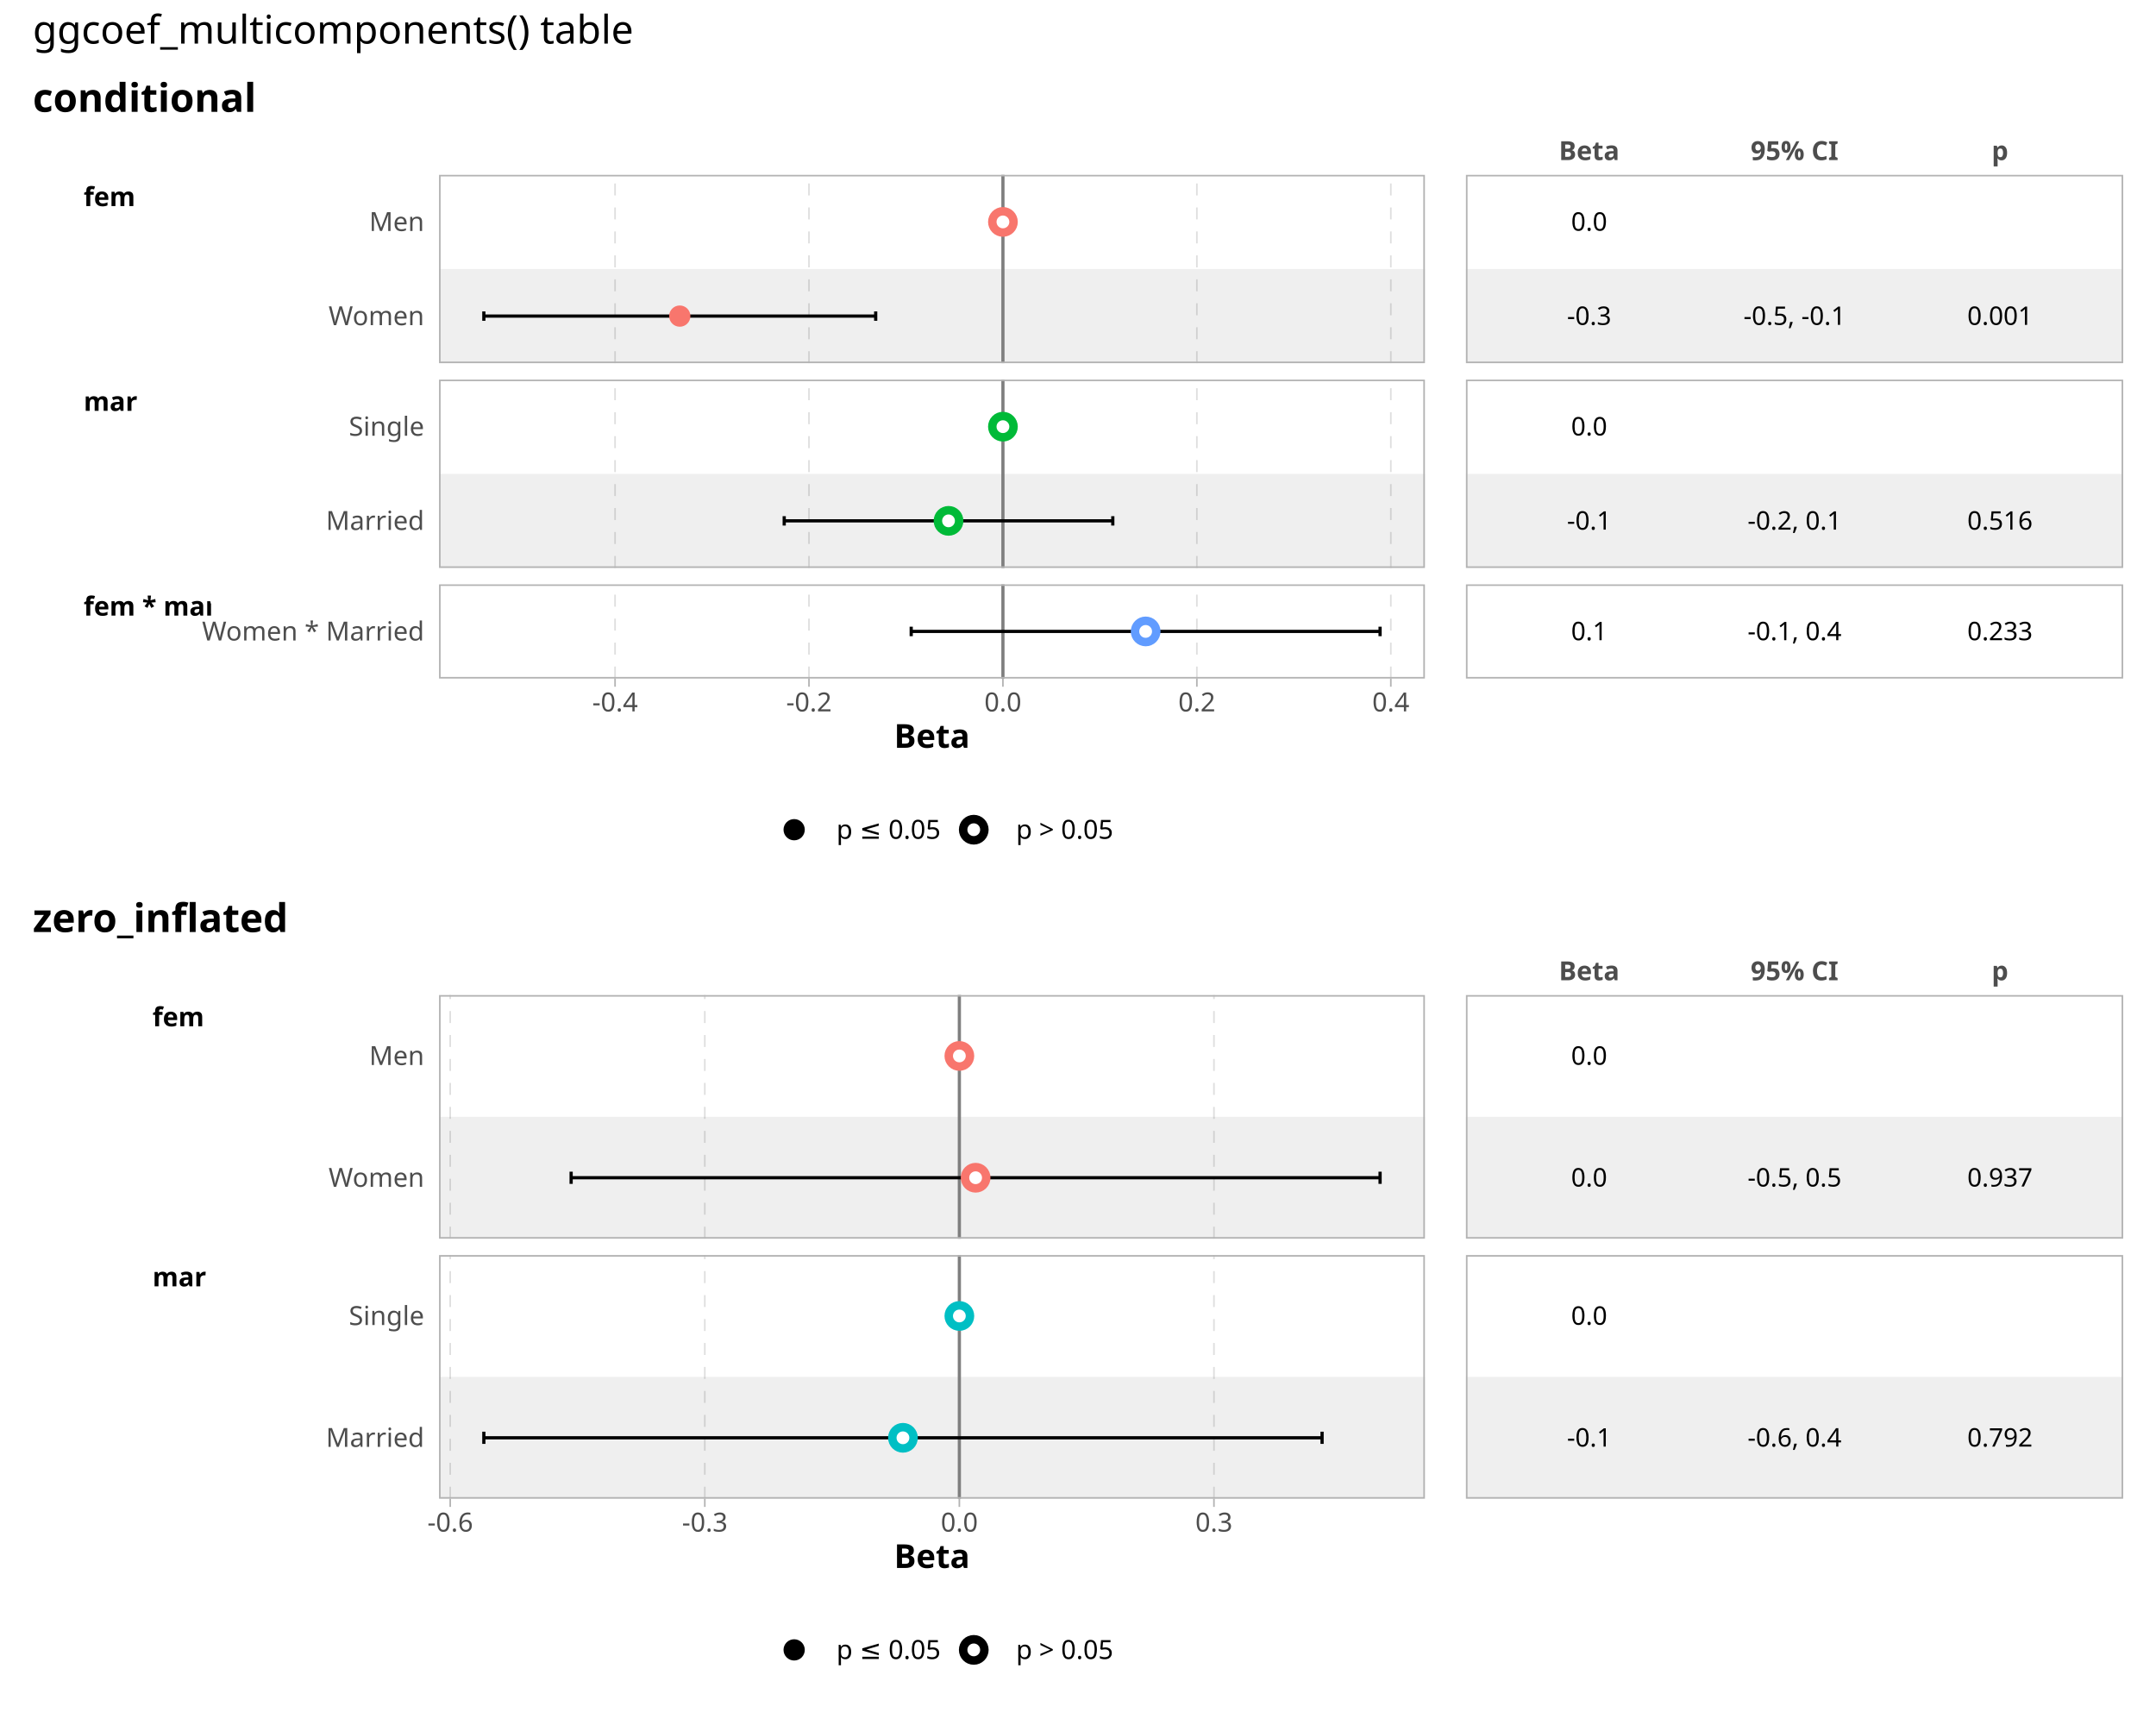
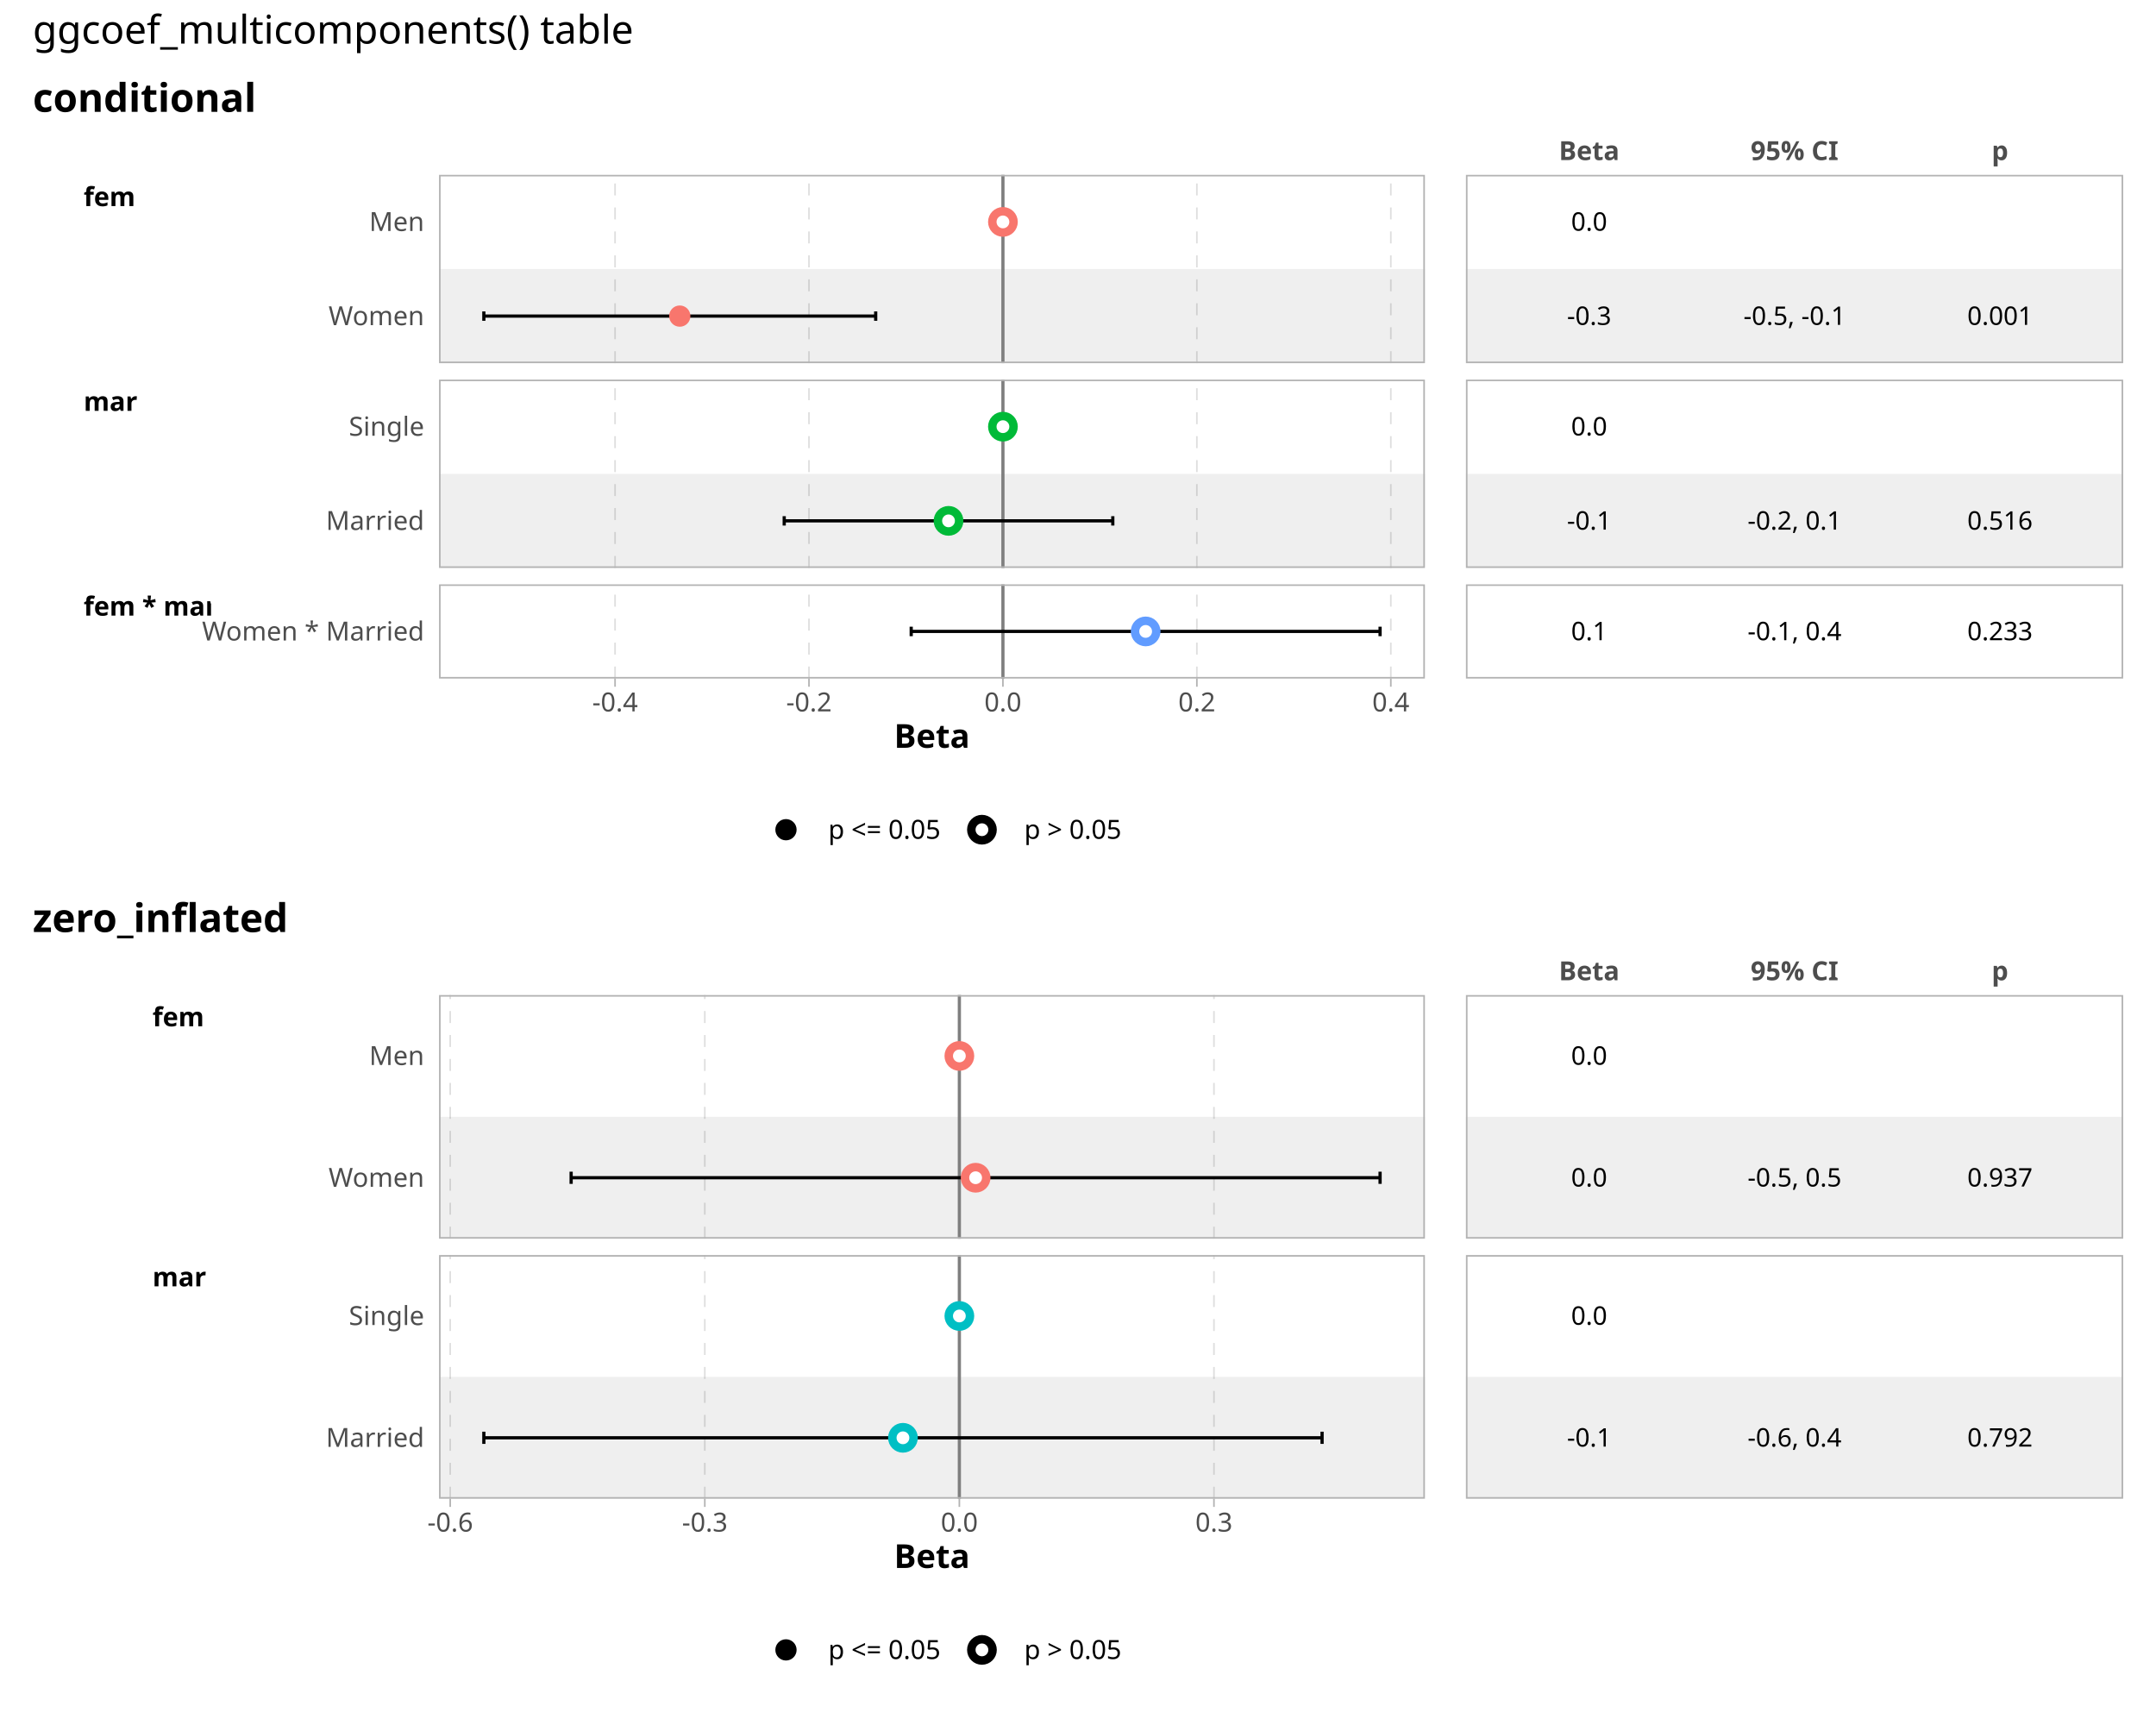
<svg xmlns="http://www.w3.org/2000/svg" class="svglite" data-engine-version="2.0" width="720.00pt" height="576.00pt" viewBox="0 0 720.00 576.00">
  <defs>
    <style type="text/css">
    .svglite line, .svglite polyline, .svglite polygon, .svglite path, .svglite rect, .svglite circle {
      fill: none;
      stroke: #000000;
      stroke-linecap: round;
      stroke-linejoin: round;
      stroke-miterlimit: 10.00;
    }
  </style>
  </defs>
  <rect width="100%" height="100%" style="stroke: none; fill: #FFFFFF;" />
  <defs>
    <clipPath id="cpMC4wMHw3MjAuMDB8MC4wMHw1NzYuMDA=">
      <rect x="0.00" y="0.00" width="720.00" height="576.00" />
    </clipPath>
  </defs>
  <g clip-path="url(#cpMC4wMHw3MjAuMDB8MC4wMHw1NzYuMDA=)">
    <rect x="0.00" y="0.00" width="720.00" height="576.00" style="stroke-width: 1.07; stroke: #FFFFFF; fill: #FFFFFF;" />
  </g>
  <defs>
    <clipPath id="cpMTQ2LjYxfDcwOS4wNHw1OC4zOHw1MDAuNDQ=">
      <rect x="146.61" y="58.38" width="562.43" height="442.05" />
    </clipPath>
  </defs>
  <g clip-path="url(#cpMTQ2LjYxfDcwOS4wNHw1OC4zOHw1MDAuNDQ=)">
</g>
  <g clip-path="url(#cpMC4wMHw3MjAuMDB8MC4wMHw1NzYuMDA=)">
</g>
  <defs>
    <clipPath id="cpMTQ2LjYxfDcwOS4wNHw1OC4zOHwyMjYuNTc=">
      <rect x="146.61" y="58.38" width="562.43" height="168.19" />
    </clipPath>
  </defs>
  <g clip-path="url(#cpMTQ2LjYxfDcwOS4wNHw1OC4zOHwyMjYuNTc=)">
</g>
  <g clip-path="url(#cpMC4wMHw3MjAuMDB8MC4wMHw1NzYuMDA=)">
</g>
  <g clip-path="url(#cpMTQ2LjYxfDcwOS4wNHw1OC4zOHwyMjYuNTc=)">
</g>
  <g clip-path="url(#cpMC4wMHw3MjAuMDB8MC4wMHw1NzYuMDA=)">
</g>
  <defs>
    <clipPath id="cpNS40OHw0ODEuMzN8MjIuNzh8Mjk2LjY1">
      <rect x="5.48" y="22.78" width="475.85" height="273.87" />
    </clipPath>
  </defs>
  <g clip-path="url(#cpNS40OHw0ODEuMzN8MjIuNzh8Mjk2LjY1)">
    <rect x="5.48" y="22.78" width="475.85" height="273.87" style="stroke-width: 1.07; stroke: #FFFFFF; fill: #FFFFFF;" />
  </g>
  <g clip-path="url(#cpMC4wMHw3MjAuMDB8MC4wMHw1NzYuMDA=)">
</g>
  <defs>
    <clipPath id="cpMTQ2LjYxfDQ3NS44NXw1OC4zOHwxMjEuMjc=">
      <rect x="146.61" y="58.38" width="329.24" height="62.89" />
    </clipPath>
  </defs>
  <g clip-path="url(#cpMTQ2LjYxfDQ3NS44NXw1OC4zOHwxMjEuMjc=)">
    <rect x="146.61" y="58.38" width="329.24" height="62.89" style="stroke-width: 1.07; stroke: none; fill: #FFFFFF;" />
    <polyline points="205.40,121.27 205.40,58.38 " style="stroke-width: 0.53; stroke: #DEDEDE; stroke-dasharray: 4.00,4.00; stroke-linecap: butt;" />
    <polyline points="270.16,121.27 270.16,58.38 " style="stroke-width: 0.53; stroke: #DEDEDE; stroke-dasharray: 4.00,4.00; stroke-linecap: butt;" />
    <polyline points="334.93,121.27 334.93,58.38 " style="stroke-width: 0.53; stroke: #DEDEDE; stroke-dasharray: 4.00,4.00; stroke-linecap: butt;" />
    <polyline points="399.70,121.27 399.70,58.38 " style="stroke-width: 0.53; stroke: #DEDEDE; stroke-dasharray: 4.00,4.00; stroke-linecap: butt;" />
    <polyline points="464.47,121.27 464.47,58.38 " style="stroke-width: 0.53; stroke: #DEDEDE; stroke-dasharray: 4.00,4.00; stroke-linecap: butt;" />
    <rect x="146.61" y="89.83" width="329.24" height="31.45" style="stroke-width: 1.07; stroke: none; stroke-linecap: butt; stroke-linejoin: miter; fill: #111111; fill-opacity: 0.067;" />
    <rect x="146.61" y="58.38" width="329.24" height="31.45" style="stroke-width: 1.07; stroke: none; stroke-linecap: butt; stroke-linejoin: miter;" />
    <line x1="334.93" y1="121.27" x2="334.93" y2="58.38" style="stroke-width: 1.07; stroke: #7F7F7F; stroke-linecap: butt;" />
    <polyline points="292.44,107.12 292.44,103.98 " style="stroke-width: 1.07; stroke-linecap: butt;" />
    <polyline points="292.44,105.55 161.58,105.55 " style="stroke-width: 1.07; stroke-linecap: butt;" />
    <polyline points="161.58,107.12 161.58,103.98 " style="stroke-width: 1.07; stroke-linecap: butt;" />
    <circle cx="334.93" cy="74.10" r="3.55" style="stroke-width: 2.83; stroke: #F8766D; fill: #FFFFFF;" />
    <circle cx="227.01" cy="105.55" r="3.55" style="stroke-width: 2.83; stroke: none; fill: #F8766D;" />
    <rect x="146.61" y="58.38" width="329.24" height="62.89" style="stroke-width: 1.07; stroke: #B3B3B3;" />
  </g>
  <g clip-path="url(#cpMC4wMHw3MjAuMDB8MC4wMHw1NzYuMDA=)">
</g>
  <defs>
    <clipPath id="cpMTQ2LjYxfDQ3NS44NXwxMjYuNzV8MTg5LjY0">
      <rect x="146.61" y="126.75" width="329.24" height="62.89" />
    </clipPath>
  </defs>
  <g clip-path="url(#cpMTQ2LjYxfDQ3NS44NXwxMjYuNzV8MTg5LjY0)">
    <rect x="146.61" y="126.75" width="329.24" height="62.89" style="stroke-width: 1.07; stroke: none; fill: #FFFFFF;" />
    <polyline points="205.40,189.64 205.40,126.75 " style="stroke-width: 0.53; stroke: #DEDEDE; stroke-dasharray: 4.00,4.00; stroke-linecap: butt;" />
    <polyline points="270.16,189.64 270.16,126.75 " style="stroke-width: 0.53; stroke: #DEDEDE; stroke-dasharray: 4.00,4.00; stroke-linecap: butt;" />
    <polyline points="334.93,189.64 334.93,126.75 " style="stroke-width: 0.53; stroke: #DEDEDE; stroke-dasharray: 4.00,4.00; stroke-linecap: butt;" />
    <polyline points="399.70,189.64 399.70,126.75 " style="stroke-width: 0.53; stroke: #DEDEDE; stroke-dasharray: 4.00,4.00; stroke-linecap: butt;" />
    <polyline points="464.47,189.64 464.47,126.75 " style="stroke-width: 0.53; stroke: #DEDEDE; stroke-dasharray: 4.00,4.00; stroke-linecap: butt;" />
    <rect x="146.61" y="158.20" width="329.24" height="31.45" style="stroke-width: 1.07; stroke: none; stroke-linecap: butt; stroke-linejoin: miter; fill: #111111; fill-opacity: 0.067;" />
    <rect x="146.61" y="126.75" width="329.24" height="31.45" style="stroke-width: 1.07; stroke: none; stroke-linecap: butt; stroke-linejoin: miter;" />
    <line x1="334.93" y1="189.64" x2="334.93" y2="126.75" style="stroke-width: 1.07; stroke: #7F7F7F; stroke-linecap: butt;" />
    <polyline points="371.62,175.49 371.62,172.35 " style="stroke-width: 1.07; stroke-linecap: butt;" />
    <polyline points="371.62,173.92 261.89,173.92 " style="stroke-width: 1.07; stroke-linecap: butt;" />
    <polyline points="261.89,175.49 261.89,172.35 " style="stroke-width: 1.07; stroke-linecap: butt;" />
    <circle cx="334.93" cy="142.47" r="3.55" style="stroke-width: 2.83; stroke: #00BA38; fill: #FFFFFF;" />
    <circle cx="316.76" cy="173.92" r="3.55" style="stroke-width: 2.83; stroke: #00BA38; fill: #FFFFFF;" />
    <rect x="146.61" y="126.75" width="329.24" height="62.89" style="stroke-width: 1.07; stroke: #B3B3B3;" />
  </g>
  <g clip-path="url(#cpMC4wMHw3MjAuMDB8MC4wMHw1NzYuMDA=)">
</g>
  <defs>
    <clipPath id="cpMTQ2LjYxfDQ3NS44NXwxOTUuMTJ8MjI2LjU3">
      <rect x="146.61" y="195.12" width="329.24" height="31.45" />
    </clipPath>
  </defs>
  <g clip-path="url(#cpMTQ2LjYxfDQ3NS44NXwxOTUuMTJ8MjI2LjU3)">
    <rect x="146.61" y="195.12" width="329.24" height="31.45" style="stroke-width: 1.07; stroke: none; fill: #FFFFFF;" />
    <polyline points="205.40,226.57 205.40,195.12 " style="stroke-width: 0.53; stroke: #DEDEDE; stroke-dasharray: 4.00,4.00; stroke-linecap: butt;" />
    <polyline points="270.16,226.57 270.16,195.12 " style="stroke-width: 0.53; stroke: #DEDEDE; stroke-dasharray: 4.00,4.00; stroke-linecap: butt;" />
    <polyline points="334.93,226.57 334.93,195.12 " style="stroke-width: 0.53; stroke: #DEDEDE; stroke-dasharray: 4.00,4.00; stroke-linecap: butt;" />
    <polyline points="399.70,226.57 399.70,195.12 " style="stroke-width: 0.53; stroke: #DEDEDE; stroke-dasharray: 4.00,4.00; stroke-linecap: butt;" />
    <polyline points="464.47,226.57 464.47,195.12 " style="stroke-width: 0.53; stroke: #DEDEDE; stroke-dasharray: 4.00,4.00; stroke-linecap: butt;" />
    <rect x="146.61" y="195.12" width="329.24" height="31.45" style="stroke-width: 1.07; stroke: none; stroke-linecap: butt; stroke-linejoin: miter;" />
    <line x1="334.93" y1="226.57" x2="334.93" y2="195.12" style="stroke-width: 1.07; stroke: #7F7F7F; stroke-linecap: butt;" />
    <polyline points="460.88,212.42 460.88,209.27 " style="stroke-width: 1.07; stroke-linecap: butt;" />
    <polyline points="460.88,210.84 304.30,210.84 " style="stroke-width: 1.07; stroke-linecap: butt;" />
    <polyline points="304.30,212.42 304.30,209.27 " style="stroke-width: 1.07; stroke-linecap: butt;" />
    <circle cx="382.59" cy="210.84" r="3.55" style="stroke-width: 2.83; stroke: #619CFF; fill: #FFFFFF;" />
    <rect x="146.61" y="195.12" width="329.24" height="31.45" style="stroke-width: 1.07; stroke: #B3B3B3;" />
  </g>
  <g clip-path="url(#cpMC4wMHw3MjAuMDB8MC4wMHw1NzYuMDA=)">
</g>
  <defs>
    <clipPath id="cpMjMuNTV8NzAuNDd8NTguMzh8MTIxLjI3">
      <rect x="23.55" y="58.38" width="46.92" height="62.89" />
    </clipPath>
  </defs>
  <g clip-path="url(#cpMjMuNTV8NzAuNDd8NTguMzh8MTIxLjI3)">
    <text x="27.94" y="68.82" style="font-size: 8.80px; font-weight: bold; font-family: sans;" textLength="14.67px" lengthAdjust="spacingAndGlyphs">fem</text>
  </g>
  <g clip-path="url(#cpMC4wMHw3MjAuMDB8MC4wMHw1NzYuMDA=)">
</g>
  <defs>
    <clipPath id="cpMjMuNTV8NzAuNDd8MTI2Ljc1fDE4OS42NA==">
      <rect x="23.55" y="126.75" width="46.92" height="62.89" />
    </clipPath>
  </defs>
  <g clip-path="url(#cpMjMuNTV8NzAuNDd8MTI2Ljc1fDE4OS42NA==)">
    <text x="27.94" y="137.19" style="font-size: 8.80px; font-weight: bold; font-family: sans;" textLength="15.16px" lengthAdjust="spacingAndGlyphs">mar</text>
  </g>
  <g clip-path="url(#cpMC4wMHw3MjAuMDB8MC4wMHw1NzYuMDA=)">
</g>
  <defs>
    <clipPath id="cpMjMuNTV8NzAuNDd8MTk1LjEyfDIyNi41Nw==">
      <rect x="23.55" y="195.12" width="46.92" height="31.45" />
    </clipPath>
  </defs>
  <g clip-path="url(#cpMjMuNTV8NzAuNDd8MTk1LjEyfDIyNi41Nw==)">
    <text x="27.94" y="205.56" style="font-size: 8.80px; font-weight: bold; font-family: sans;" textLength="38.15px" lengthAdjust="spacingAndGlyphs">fem * mar</text>
  </g>
  <g clip-path="url(#cpMC4wMHw3MjAuMDB8MC4wMHw1NzYuMDA=)">
    <polyline points="205.40,229.31 205.40,226.57 " style="stroke-width: 0.53; stroke: #B3B3B3; stroke-linecap: butt;" />
    <polyline points="270.16,229.31 270.16,226.57 " style="stroke-width: 0.53; stroke: #B3B3B3; stroke-linecap: butt;" />
    <polyline points="334.93,229.31 334.93,226.57 " style="stroke-width: 0.53; stroke: #B3B3B3; stroke-linecap: butt;" />
    <polyline points="399.70,229.31 399.70,226.57 " style="stroke-width: 0.53; stroke: #B3B3B3; stroke-linecap: butt;" />
    <polyline points="464.47,229.31 464.47,226.57 " style="stroke-width: 0.53; stroke: #B3B3B3; stroke-linecap: butt;" />
    <text x="205.40" y="237.55" text-anchor="middle" style="font-size: 8.80px; fill: #4D4D4D; font-family: sans;" textLength="15.16px" lengthAdjust="spacingAndGlyphs">-0.4</text>
    <text x="270.16" y="237.55" text-anchor="middle" style="font-size: 8.80px; fill: #4D4D4D; font-family: sans;" textLength="15.16px" lengthAdjust="spacingAndGlyphs">-0.2</text>
    <text x="334.93" y="237.55" text-anchor="middle" style="font-size: 8.80px; fill: #4D4D4D; font-family: sans;" textLength="12.23px" lengthAdjust="spacingAndGlyphs">0.0</text>
    <text x="399.70" y="237.55" text-anchor="middle" style="font-size: 8.80px; fill: #4D4D4D; font-family: sans;" textLength="12.23px" lengthAdjust="spacingAndGlyphs">0.2</text>
    <text x="464.47" y="237.55" text-anchor="middle" style="font-size: 8.80px; fill: #4D4D4D; font-family: sans;" textLength="12.23px" lengthAdjust="spacingAndGlyphs">0.4</text>
    <text x="141.68" y="108.58" text-anchor="end" style="font-size: 8.80px; fill: #4D4D4D; font-family: sans;" textLength="30.32px" lengthAdjust="spacingAndGlyphs">Women</text>
    <text x="141.68" y="77.13" text-anchor="end" style="font-size: 8.80px; fill: #4D4D4D; font-family: sans;" textLength="17.12px" lengthAdjust="spacingAndGlyphs">Men</text>
    <text x="141.68" y="176.95" text-anchor="end" style="font-size: 8.80px; fill: #4D4D4D; font-family: sans;" textLength="29.83px" lengthAdjust="spacingAndGlyphs">Married</text>
    <text x="141.68" y="145.50" text-anchor="end" style="font-size: 8.80px; fill: #4D4D4D; font-family: sans;" textLength="24.46px" lengthAdjust="spacingAndGlyphs">Single</text>
    <text x="141.68" y="213.87" text-anchor="end" style="font-size: 8.80px; fill: #4D4D4D; font-family: sans;" textLength="68.47px" lengthAdjust="spacingAndGlyphs">Women * Married</text>
    <text x="311.23" y="249.69" text-anchor="middle" style="font-size: 11.00px; font-weight: bold; font-family: sans;" textLength="22.63px" lengthAdjust="spacingAndGlyphs">Beta</text>
-     <rect x="245.61" y="262.93" width="131.23" height="28.24" style="stroke-width: 1.07; stroke: none; fill: #FFFFFF;" />
-     <rect x="256.57" y="268.41" width="17.28" height="17.28" style="stroke-width: 1.07; stroke: none; fill: #FFFFFF;" />
-     <circle cx="265.21" cy="277.05" r="3.55" style="stroke-width: 2.83; stroke: none; fill: #000000;" />
-     <rect x="316.55" y="268.41" width="17.28" height="17.28" style="stroke-width: 1.07; stroke: none; fill: #FFFFFF;" />
-     <circle cx="325.19" cy="277.05" r="3.55" style="stroke-width: 2.83; fill: #FFFFFF;" />
-     <text x="279.33" y="280.08" style="font-size: 8.80px; font-family: sans;" textLength="31.74px" lengthAdjust="spacingAndGlyphs">p ≤ 0.05</text>
-     <text x="339.31" y="280.08" style="font-size: 8.80px; font-family: sans;" textLength="32.05px" lengthAdjust="spacingAndGlyphs">p &gt; 0.05</text>
+     <rect x="242.89" y="262.93" width="136.69" height="28.24" style="stroke-width: 1.07; stroke: none; fill: #FFFFFF;" />
+     <rect x="253.84" y="268.41" width="17.28" height="17.28" style="stroke-width: 1.07; stroke: none; fill: #FFFFFF;" />
+     <circle cx="262.48" cy="277.05" r="3.55" style="stroke-width: 2.83; stroke: none; fill: #000000;" />
+     <rect x="319.28" y="268.41" width="17.28" height="17.28" style="stroke-width: 1.07; stroke: none; fill: #FFFFFF;" />
+     <circle cx="327.92" cy="277.05" r="3.55" style="stroke-width: 2.83; fill: #FFFFFF;" />
+     <text x="276.60" y="280.08" style="font-size: 8.80px; font-family: sans;" textLength="37.20px" lengthAdjust="spacingAndGlyphs">p &lt;= 0.05</text>
+     <text x="342.04" y="280.08" style="font-size: 8.80px; font-family: sans;" textLength="32.05px" lengthAdjust="spacingAndGlyphs">p &gt; 0.05</text>
    <text x="10.96" y="37.35" style="font-size: 13.20px; font-weight: bold; font-family: sans;" textLength="63.11px" lengthAdjust="spacingAndGlyphs">conditional</text>
  </g>
  <defs>
    <clipPath id="cpNDgxLjMzfDcxNC41MnwyMi43OHwyOTYuNjU=">
      <rect x="481.33" y="22.78" width="233.19" height="273.87" />
    </clipPath>
  </defs>
  <g clip-path="url(#cpNDgxLjMzfDcxNC41MnwyMi43OHwyOTYuNjU=)">
    <rect x="481.33" y="22.78" width="233.19" height="273.87" style="stroke-width: 1.07; stroke: #FFFFFF; fill: #FFFFFF;" />
  </g>
  <g clip-path="url(#cpMC4wMHw3MjAuMDB8MC4wMHw1NzYuMDA=)">
</g>
  <defs>
    <clipPath id="cpNDg5LjU1fDcwOS4wNHw1OC4zOHwxMjEuMjc=">
      <rect x="489.55" y="58.38" width="219.49" height="62.89" />
    </clipPath>
  </defs>
  <g clip-path="url(#cpNDg5LjU1fDcwOS4wNHw1OC4zOHwxMjEuMjc=)">
    <rect x="489.55" y="58.38" width="219.49" height="62.89" style="stroke-width: 1.07; stroke: none; fill: #FFFFFF;" />
    <text x="530.70" y="77.04" text-anchor="middle" style="font-size: 8.54px; font-family: sans;" textLength="11.87px" lengthAdjust="spacingAndGlyphs">0.0</text>
    <text x="599.29" y="77.04" text-anchor="middle" style="font-size: 8.54px; font-family: sans;" textLength="2.37px" lengthAdjust="spacingAndGlyphs"> </text>
    <text x="530.70" y="108.49" text-anchor="middle" style="font-size: 8.54px; font-family: sans;" textLength="14.71px" lengthAdjust="spacingAndGlyphs">-0.3</text>
    <text x="599.29" y="108.49" text-anchor="middle" style="font-size: 8.54px; font-family: sans;" textLength="34.16px" lengthAdjust="spacingAndGlyphs">-0.5, -0.1</text>
    <text x="667.89" y="108.49" text-anchor="middle" style="font-size: 8.54px; font-family: sans;" textLength="21.36px" lengthAdjust="spacingAndGlyphs">0.001</text>
    <rect x="489.55" y="89.83" width="219.49" height="31.45" style="stroke-width: 1.07; stroke: none; stroke-linecap: butt; stroke-linejoin: miter; fill: #111111; fill-opacity: 0.067;" />
    <rect x="489.55" y="58.38" width="219.49" height="31.45" style="stroke-width: 1.07; stroke: none; stroke-linecap: butt; stroke-linejoin: miter;" />
    <rect x="489.55" y="58.38" width="219.49" height="62.89" style="stroke-width: 1.07; stroke: #B3B3B3;" />
  </g>
  <g clip-path="url(#cpMC4wMHw3MjAuMDB8MC4wMHw1NzYuMDA=)">
</g>
  <defs>
    <clipPath id="cpNDg5LjU1fDcwOS4wNHwxMjYuNzV8MTg5LjY0">
      <rect x="489.55" y="126.75" width="219.49" height="62.89" />
    </clipPath>
  </defs>
  <g clip-path="url(#cpNDg5LjU1fDcwOS4wNHwxMjYuNzV8MTg5LjY0)">
    <rect x="489.55" y="126.75" width="219.49" height="62.89" style="stroke-width: 1.07; stroke: none; fill: #FFFFFF;" />
    <text x="530.70" y="145.41" text-anchor="middle" style="font-size: 8.54px; font-family: sans;" textLength="11.87px" lengthAdjust="spacingAndGlyphs">0.0</text>
    <text x="599.29" y="145.41" text-anchor="middle" style="font-size: 8.54px; font-family: sans;" textLength="2.37px" lengthAdjust="spacingAndGlyphs"> </text>
    <text x="530.70" y="176.86" text-anchor="middle" style="font-size: 8.54px; font-family: sans;" textLength="14.71px" lengthAdjust="spacingAndGlyphs">-0.1</text>
    <text x="599.29" y="176.86" text-anchor="middle" style="font-size: 8.54px; font-family: sans;" textLength="31.32px" lengthAdjust="spacingAndGlyphs">-0.2, 0.1</text>
    <text x="667.89" y="176.86" text-anchor="middle" style="font-size: 8.54px; font-family: sans;" textLength="21.36px" lengthAdjust="spacingAndGlyphs">0.516</text>
    <rect x="489.55" y="158.20" width="219.49" height="31.45" style="stroke-width: 1.07; stroke: none; stroke-linecap: butt; stroke-linejoin: miter; fill: #111111; fill-opacity: 0.067;" />
    <rect x="489.55" y="126.75" width="219.49" height="31.45" style="stroke-width: 1.07; stroke: none; stroke-linecap: butt; stroke-linejoin: miter;" />
    <rect x="489.55" y="126.75" width="219.49" height="62.89" style="stroke-width: 1.07; stroke: #B3B3B3;" />
  </g>
  <g clip-path="url(#cpMC4wMHw3MjAuMDB8MC4wMHw1NzYuMDA=)">
</g>
  <defs>
    <clipPath id="cpNDg5LjU1fDcwOS4wNHwxOTUuMTJ8MjI2LjU3">
      <rect x="489.55" y="195.12" width="219.49" height="31.45" />
    </clipPath>
  </defs>
  <g clip-path="url(#cpNDg5LjU1fDcwOS4wNHwxOTUuMTJ8MjI2LjU3)">
    <rect x="489.55" y="195.12" width="219.49" height="31.45" style="stroke-width: 1.07; stroke: none; fill: #FFFFFF;" />
    <text x="530.70" y="213.78" text-anchor="middle" style="font-size: 8.54px; font-family: sans;" textLength="11.87px" lengthAdjust="spacingAndGlyphs">0.1</text>
    <text x="599.29" y="213.78" text-anchor="middle" style="font-size: 8.54px; font-family: sans;" textLength="31.32px" lengthAdjust="spacingAndGlyphs">-0.1, 0.4</text>
    <text x="667.89" y="213.78" text-anchor="middle" style="font-size: 8.54px; font-family: sans;" textLength="21.36px" lengthAdjust="spacingAndGlyphs">0.233</text>
    <rect x="489.55" y="195.12" width="219.49" height="31.45" style="stroke-width: 1.07; stroke: none; stroke-linecap: butt; stroke-linejoin: miter;" />
    <rect x="489.55" y="195.12" width="219.49" height="31.45" style="stroke-width: 1.07; stroke: #B3B3B3;" />
  </g>
  <g clip-path="url(#cpMC4wMHw3MjAuMDB8MC4wMHw1NzYuMDA=)">
</g>
  <defs>
    <clipPath id="cpNDg5LjU1fDQ4OS41NXw1OC4zOHwxMjEuMjc=">
      <rect x="489.55" y="58.38" width="0.00" height="62.89" />
    </clipPath>
  </defs>
  <g clip-path="url(#cpNDg5LjU1fDQ4OS41NXw1OC4zOHwxMjEuMjc=)">
</g>
  <g clip-path="url(#cpMC4wMHw3MjAuMDB8MC4wMHw1NzYuMDA=)">
</g>
  <defs>
    <clipPath id="cpNDg5LjU1fDQ4OS41NXwxMjYuNzV8MTg5LjY0">
      <rect x="489.55" y="126.75" width="0.00" height="62.89" />
    </clipPath>
  </defs>
  <g clip-path="url(#cpNDg5LjU1fDQ4OS41NXwxMjYuNzV8MTg5LjY0)">
</g>
  <g clip-path="url(#cpMC4wMHw3MjAuMDB8MC4wMHw1NzYuMDA=)">
</g>
  <defs>
    <clipPath id="cpNDg5LjU1fDQ4OS41NXwxOTUuMTJ8MjI2LjU3">
      <rect x="489.55" y="195.12" width="0.00" height="31.45" />
    </clipPath>
  </defs>
  <g clip-path="url(#cpNDg5LjU1fDQ4OS41NXwxOTUuMTJ8MjI2LjU3)">
</g>
  <g clip-path="url(#cpMC4wMHw3MjAuMDB8MC4wMHw1NzYuMDA=)">
    <text x="530.70" y="53.45" text-anchor="middle" style="font-size: 8.80px; font-weight: bold; fill: #4D4D4D; font-family: sans;" textLength="18.11px" lengthAdjust="spacingAndGlyphs">Beta</text>
    <text x="599.29" y="53.45" text-anchor="middle" style="font-size: 8.80px; font-weight: bold; fill: #4D4D4D; font-family: sans;" textLength="28.86px" lengthAdjust="spacingAndGlyphs">95% CI</text>
    <text x="667.89" y="53.45" text-anchor="middle" style="font-size: 8.80px; font-weight: bold; fill: #4D4D4D; font-family: sans;" textLength="4.89px" lengthAdjust="spacingAndGlyphs">p</text>
  </g>
  <defs>
    <clipPath id="cpMTQ2LjYxfDcwOS4wNHwzMzIuMjV8NTAwLjQ0">
      <rect x="146.61" y="332.25" width="562.43" height="168.19" />
    </clipPath>
  </defs>
  <g clip-path="url(#cpMTQ2LjYxfDcwOS4wNHwzMzIuMjV8NTAwLjQ0)">
</g>
  <g clip-path="url(#cpMC4wMHw3MjAuMDB8MC4wMHw1NzYuMDA=)">
</g>
  <g clip-path="url(#cpMTQ2LjYxfDcwOS4wNHwzMzIuMjV8NTAwLjQ0)">
</g>
  <g clip-path="url(#cpMC4wMHw3MjAuMDB8MC4wMHw1NzYuMDA=)">
</g>
  <defs>
    <clipPath id="cpNS40OHw0ODEuMzN8Mjk2LjY1fDU3MC41Mg==">
      <rect x="5.48" y="296.65" width="475.85" height="273.87" />
    </clipPath>
  </defs>
  <g clip-path="url(#cpNS40OHw0ODEuMzN8Mjk2LjY1fDU3MC41Mg==)">
    <rect x="5.48" y="296.65" width="475.85" height="273.87" style="stroke-width: 1.07; stroke: #FFFFFF; fill: #FFFFFF;" />
  </g>
  <g clip-path="url(#cpMC4wMHw3MjAuMDB8MC4wMHw1NzYuMDA=)">
</g>
  <defs>
    <clipPath id="cpMTQ2LjYxfDQ3NS44NXwzMzIuMjV8NDEzLjYw">
      <rect x="146.61" y="332.25" width="329.24" height="81.35" />
    </clipPath>
  </defs>
  <g clip-path="url(#cpMTQ2LjYxfDQ3NS44NXwzMzIuMjV8NDEzLjYw)">
    <rect x="146.61" y="332.25" width="329.24" height="81.35" style="stroke-width: 1.07; stroke: none; fill: #FFFFFF;" />
    <polyline points="150.35,413.60 150.35,332.25 " style="stroke-width: 0.53; stroke: #DEDEDE; stroke-dasharray: 4.00,4.00; stroke-linecap: butt;" />
    <polyline points="235.37,413.60 235.37,332.25 " style="stroke-width: 0.53; stroke: #DEDEDE; stroke-dasharray: 4.00,4.00; stroke-linecap: butt;" />
    <polyline points="320.38,413.60 320.38,332.25 " style="stroke-width: 0.53; stroke: #DEDEDE; stroke-dasharray: 4.00,4.00; stroke-linecap: butt;" />
    <polyline points="405.40,413.60 405.40,332.25 " style="stroke-width: 0.53; stroke: #DEDEDE; stroke-dasharray: 4.00,4.00; stroke-linecap: butt;" />
    <rect x="146.61" y="372.93" width="329.24" height="40.68" style="stroke-width: 1.07; stroke: none; stroke-linecap: butt; stroke-linejoin: miter; fill: #111111; fill-opacity: 0.067;" />
    <rect x="146.61" y="332.25" width="329.24" height="40.68" style="stroke-width: 1.07; stroke: none; stroke-linecap: butt; stroke-linejoin: miter;" />
    <line x1="320.38" y1="413.60" x2="320.38" y2="332.25" style="stroke-width: 1.07; stroke: #7F7F7F; stroke-linecap: butt;" />
    <polyline points="460.88,395.30 460.88,391.23 " style="stroke-width: 1.07; stroke-linecap: butt;" />
    <polyline points="460.88,393.26 190.73,393.26 " style="stroke-width: 1.07; stroke-linecap: butt;" />
    <polyline points="190.73,395.30 190.73,391.23 " style="stroke-width: 1.07; stroke-linecap: butt;" />
    <circle cx="320.38" cy="352.59" r="3.55" style="stroke-width: 2.83; stroke: #F8766D; fill: #FFFFFF;" />
    <circle cx="325.81" cy="393.26" r="3.55" style="stroke-width: 2.83; stroke: #F8766D; fill: #FFFFFF;" />
    <rect x="146.61" y="332.25" width="329.24" height="81.35" style="stroke-width: 1.07; stroke: #B3B3B3;" />
  </g>
  <g clip-path="url(#cpMC4wMHw3MjAuMDB8MC4wMHw1NzYuMDA=)">
</g>
  <defs>
    <clipPath id="cpMTQ2LjYxfDQ3NS44NXw0MTkuMDh8NTAwLjQ0">
      <rect x="146.61" y="419.08" width="329.24" height="81.35" />
    </clipPath>
  </defs>
  <g clip-path="url(#cpMTQ2LjYxfDQ3NS44NXw0MTkuMDh8NTAwLjQ0)">
    <rect x="146.61" y="419.08" width="329.24" height="81.35" style="stroke-width: 1.07; stroke: none; fill: #FFFFFF;" />
    <polyline points="150.35,500.44 150.35,419.08 " style="stroke-width: 0.53; stroke: #DEDEDE; stroke-dasharray: 4.00,4.00; stroke-linecap: butt;" />
    <polyline points="235.37,500.44 235.37,419.08 " style="stroke-width: 0.53; stroke: #DEDEDE; stroke-dasharray: 4.00,4.00; stroke-linecap: butt;" />
    <polyline points="320.38,500.44 320.38,419.08 " style="stroke-width: 0.53; stroke: #DEDEDE; stroke-dasharray: 4.00,4.00; stroke-linecap: butt;" />
    <polyline points="405.40,500.44 405.40,419.08 " style="stroke-width: 0.53; stroke: #DEDEDE; stroke-dasharray: 4.00,4.00; stroke-linecap: butt;" />
    <rect x="146.61" y="459.76" width="329.24" height="40.68" style="stroke-width: 1.07; stroke: none; stroke-linecap: butt; stroke-linejoin: miter; fill: #111111; fill-opacity: 0.067;" />
    <rect x="146.61" y="419.08" width="329.24" height="40.68" style="stroke-width: 1.07; stroke: none; stroke-linecap: butt; stroke-linejoin: miter;" />
    <line x1="320.38" y1="500.44" x2="320.38" y2="419.08" style="stroke-width: 1.07; stroke: #7F7F7F; stroke-linecap: butt;" />
    <polyline points="441.51,482.13 441.51,478.06 " style="stroke-width: 1.07; stroke-linecap: butt;" />
    <polyline points="441.51,480.10 161.58,480.10 " style="stroke-width: 1.07; stroke-linecap: butt;" />
    <polyline points="161.58,482.13 161.58,478.06 " style="stroke-width: 1.07; stroke-linecap: butt;" />
    <circle cx="320.38" cy="439.42" r="3.55" style="stroke-width: 2.83; stroke: #00BFC4; fill: #FFFFFF;" />
    <circle cx="301.54" cy="480.10" r="3.55" style="stroke-width: 2.83; stroke: #00BFC4; fill: #FFFFFF;" />
    <rect x="146.61" y="419.08" width="329.24" height="81.35" style="stroke-width: 1.07; stroke: #B3B3B3;" />
  </g>
  <g clip-path="url(#cpMC4wMHw3MjAuMDB8MC4wMHw1NzYuMDA=)">
</g>
  <defs>
    <clipPath id="cpNDYuNTR8NzAuNDd8MzMyLjI1fDQxMy42MA==">
      <rect x="46.54" y="332.25" width="23.93" height="81.35" />
    </clipPath>
  </defs>
  <g clip-path="url(#cpNDYuNTR8NzAuNDd8MzMyLjI1fDQxMy42MA==)">
    <text x="50.93" y="342.69" style="font-size: 8.80px; font-weight: bold; font-family: sans;" textLength="14.67px" lengthAdjust="spacingAndGlyphs">fem</text>
  </g>
  <g clip-path="url(#cpMC4wMHw3MjAuMDB8MC4wMHw1NzYuMDA=)">
</g>
  <defs>
    <clipPath id="cpNDYuNTR8NzAuNDd8NDE5LjA4fDUwMC40NA==">
      <rect x="46.54" y="419.08" width="23.93" height="81.35" />
    </clipPath>
  </defs>
  <g clip-path="url(#cpNDYuNTR8NzAuNDd8NDE5LjA4fDUwMC40NA==)">
    <text x="50.93" y="429.52" style="font-size: 8.80px; font-weight: bold; font-family: sans;" textLength="15.16px" lengthAdjust="spacingAndGlyphs">mar</text>
  </g>
  <g clip-path="url(#cpMC4wMHw3MjAuMDB8MC4wMHw1NzYuMDA=)">
    <polyline points="150.35,503.17 150.35,500.44 " style="stroke-width: 0.53; stroke: #B3B3B3; stroke-linecap: butt;" />
    <polyline points="235.37,503.17 235.37,500.44 " style="stroke-width: 0.53; stroke: #B3B3B3; stroke-linecap: butt;" />
    <polyline points="320.38,503.17 320.38,500.44 " style="stroke-width: 0.53; stroke: #B3B3B3; stroke-linecap: butt;" />
    <polyline points="405.40,503.17 405.40,500.44 " style="stroke-width: 0.53; stroke: #B3B3B3; stroke-linecap: butt;" />
    <text x="150.35" y="511.42" text-anchor="middle" style="font-size: 8.80px; fill: #4D4D4D; font-family: sans;" textLength="15.16px" lengthAdjust="spacingAndGlyphs">-0.6</text>
    <text x="235.37" y="511.42" text-anchor="middle" style="font-size: 8.80px; fill: #4D4D4D; font-family: sans;" textLength="15.16px" lengthAdjust="spacingAndGlyphs">-0.3</text>
    <text x="320.38" y="511.42" text-anchor="middle" style="font-size: 8.80px; fill: #4D4D4D; font-family: sans;" textLength="12.23px" lengthAdjust="spacingAndGlyphs">0.0</text>
    <text x="405.40" y="511.42" text-anchor="middle" style="font-size: 8.80px; fill: #4D4D4D; font-family: sans;" textLength="12.23px" lengthAdjust="spacingAndGlyphs">0.3</text>
    <text x="141.68" y="396.29" text-anchor="end" style="font-size: 8.80px; fill: #4D4D4D; font-family: sans;" textLength="30.32px" lengthAdjust="spacingAndGlyphs">Women</text>
    <text x="141.68" y="355.62" text-anchor="end" style="font-size: 8.80px; fill: #4D4D4D; font-family: sans;" textLength="17.12px" lengthAdjust="spacingAndGlyphs">Men</text>
    <text x="141.68" y="483.13" text-anchor="end" style="font-size: 8.80px; fill: #4D4D4D; font-family: sans;" textLength="29.83px" lengthAdjust="spacingAndGlyphs">Married</text>
    <text x="141.68" y="442.45" text-anchor="end" style="font-size: 8.80px; fill: #4D4D4D; font-family: sans;" textLength="24.46px" lengthAdjust="spacingAndGlyphs">Single</text>
    <text x="311.23" y="523.56" text-anchor="middle" style="font-size: 11.00px; font-weight: bold; font-family: sans;" textLength="22.63px" lengthAdjust="spacingAndGlyphs">Beta</text>
-     <rect x="245.61" y="536.80" width="131.23" height="28.24" style="stroke-width: 1.07; stroke: none; fill: #FFFFFF;" />
-     <rect x="256.57" y="542.28" width="17.28" height="17.28" style="stroke-width: 1.07; stroke: none; fill: #FFFFFF;" />
-     <circle cx="265.21" cy="550.92" r="3.55" style="stroke-width: 2.83; stroke: none; fill: #000000;" />
-     <rect x="316.55" y="542.28" width="17.28" height="17.28" style="stroke-width: 1.07; stroke: none; fill: #FFFFFF;" />
-     <circle cx="325.19" cy="550.92" r="3.55" style="stroke-width: 2.83; fill: #FFFFFF;" />
-     <text x="279.33" y="553.95" style="font-size: 8.80px; font-family: sans;" textLength="31.74px" lengthAdjust="spacingAndGlyphs">p ≤ 0.05</text>
-     <text x="339.31" y="553.95" style="font-size: 8.80px; font-family: sans;" textLength="32.05px" lengthAdjust="spacingAndGlyphs">p &gt; 0.05</text>
+     <rect x="242.89" y="536.80" width="136.69" height="28.24" style="stroke-width: 1.07; stroke: none; fill: #FFFFFF;" />
+     <rect x="253.84" y="542.28" width="17.28" height="17.28" style="stroke-width: 1.07; stroke: none; fill: #FFFFFF;" />
+     <circle cx="262.48" cy="550.92" r="3.55" style="stroke-width: 2.83; stroke: none; fill: #000000;" />
+     <rect x="319.28" y="542.28" width="17.28" height="17.28" style="stroke-width: 1.07; stroke: none; fill: #FFFFFF;" />
+     <circle cx="327.92" cy="550.92" r="3.55" style="stroke-width: 2.83; fill: #FFFFFF;" />
+     <text x="276.60" y="553.95" style="font-size: 8.80px; font-family: sans;" textLength="37.20px" lengthAdjust="spacingAndGlyphs">p &lt;= 0.05</text>
+     <text x="342.04" y="553.95" style="font-size: 8.80px; font-family: sans;" textLength="32.05px" lengthAdjust="spacingAndGlyphs">p &gt; 0.05</text>
    <text x="10.96" y="311.22" style="font-size: 13.20px; font-weight: bold; font-family: sans;" textLength="75.59px" lengthAdjust="spacingAndGlyphs">zero_inflated</text>
  </g>
  <defs>
    <clipPath id="cpNDgxLjMzfDcxNC41MnwyOTYuNjV8NTcwLjUy">
      <rect x="481.33" y="296.65" width="233.19" height="273.87" />
    </clipPath>
  </defs>
  <g clip-path="url(#cpNDgxLjMzfDcxNC41MnwyOTYuNjV8NTcwLjUy)">
    <rect x="481.33" y="296.65" width="233.19" height="273.87" style="stroke-width: 1.07; stroke: #FFFFFF; fill: #FFFFFF;" />
  </g>
  <g clip-path="url(#cpMC4wMHw3MjAuMDB8MC4wMHw1NzYuMDA=)">
</g>
  <defs>
    <clipPath id="cpNDg5LjU1fDcwOS4wNHwzMzIuMjV8NDEzLjYw">
      <rect x="489.55" y="332.25" width="219.49" height="81.35" />
    </clipPath>
  </defs>
  <g clip-path="url(#cpNDg5LjU1fDcwOS4wNHwzMzIuMjV8NDEzLjYw)">
    <rect x="489.55" y="332.25" width="219.49" height="81.35" style="stroke-width: 1.07; stroke: none; fill: #FFFFFF;" />
    <text x="530.70" y="355.53" text-anchor="middle" style="font-size: 8.54px; font-family: sans;" textLength="11.87px" lengthAdjust="spacingAndGlyphs">0.0</text>
    <text x="599.29" y="355.53" text-anchor="middle" style="font-size: 8.54px; font-family: sans;" textLength="2.37px" lengthAdjust="spacingAndGlyphs"> </text>
    <text x="530.70" y="396.20" text-anchor="middle" style="font-size: 8.54px; font-family: sans;" textLength="11.87px" lengthAdjust="spacingAndGlyphs">0.0</text>
    <text x="599.29" y="396.20" text-anchor="middle" style="font-size: 8.54px; font-family: sans;" textLength="31.32px" lengthAdjust="spacingAndGlyphs">-0.5, 0.5</text>
    <text x="667.89" y="396.20" text-anchor="middle" style="font-size: 8.54px; font-family: sans;" textLength="21.36px" lengthAdjust="spacingAndGlyphs">0.937</text>
    <rect x="489.55" y="372.93" width="219.49" height="40.68" style="stroke-width: 1.07; stroke: none; stroke-linecap: butt; stroke-linejoin: miter; fill: #111111; fill-opacity: 0.067;" />
    <rect x="489.55" y="332.25" width="219.49" height="40.68" style="stroke-width: 1.07; stroke: none; stroke-linecap: butt; stroke-linejoin: miter;" />
    <rect x="489.55" y="332.25" width="219.49" height="81.35" style="stroke-width: 1.07; stroke: #B3B3B3;" />
  </g>
  <g clip-path="url(#cpMC4wMHw3MjAuMDB8MC4wMHw1NzYuMDA=)">
</g>
  <defs>
    <clipPath id="cpNDg5LjU1fDcwOS4wNHw0MTkuMDh8NTAwLjQ0">
      <rect x="489.55" y="419.08" width="219.49" height="81.35" />
    </clipPath>
  </defs>
  <g clip-path="url(#cpNDg5LjU1fDcwOS4wNHw0MTkuMDh8NTAwLjQ0)">
    <rect x="489.55" y="419.08" width="219.49" height="81.35" style="stroke-width: 1.07; stroke: none; fill: #FFFFFF;" />
    <text x="530.70" y="442.36" text-anchor="middle" style="font-size: 8.54px; font-family: sans;" textLength="11.87px" lengthAdjust="spacingAndGlyphs">0.0</text>
    <text x="599.29" y="442.36" text-anchor="middle" style="font-size: 8.54px; font-family: sans;" textLength="2.37px" lengthAdjust="spacingAndGlyphs"> </text>
    <text x="530.70" y="483.03" text-anchor="middle" style="font-size: 8.54px; font-family: sans;" textLength="14.71px" lengthAdjust="spacingAndGlyphs">-0.1</text>
    <text x="599.29" y="483.03" text-anchor="middle" style="font-size: 8.54px; font-family: sans;" textLength="31.32px" lengthAdjust="spacingAndGlyphs">-0.6, 0.4</text>
    <text x="667.89" y="483.03" text-anchor="middle" style="font-size: 8.54px; font-family: sans;" textLength="21.36px" lengthAdjust="spacingAndGlyphs">0.792</text>
    <rect x="489.55" y="459.76" width="219.49" height="40.68" style="stroke-width: 1.07; stroke: none; stroke-linecap: butt; stroke-linejoin: miter; fill: #111111; fill-opacity: 0.067;" />
    <rect x="489.55" y="419.08" width="219.49" height="40.68" style="stroke-width: 1.07; stroke: none; stroke-linecap: butt; stroke-linejoin: miter;" />
    <rect x="489.55" y="419.08" width="219.49" height="81.35" style="stroke-width: 1.07; stroke: #B3B3B3;" />
  </g>
  <g clip-path="url(#cpMC4wMHw3MjAuMDB8MC4wMHw1NzYuMDA=)">
</g>
  <defs>
    <clipPath id="cpNDg5LjU1fDQ4OS41NXwzMzIuMjV8NDEzLjYw">
      <rect x="489.55" y="332.25" width="0.00" height="81.35" />
    </clipPath>
  </defs>
  <g clip-path="url(#cpNDg5LjU1fDQ4OS41NXwzMzIuMjV8NDEzLjYw)">
</g>
  <g clip-path="url(#cpMC4wMHw3MjAuMDB8MC4wMHw1NzYuMDA=)">
</g>
  <defs>
    <clipPath id="cpNDg5LjU1fDQ4OS41NXw0MTkuMDh8NTAwLjQ0">
      <rect x="489.55" y="419.08" width="0.00" height="81.35" />
    </clipPath>
  </defs>
  <g clip-path="url(#cpNDg5LjU1fDQ4OS41NXw0MTkuMDh8NTAwLjQ0)">
</g>
  <g clip-path="url(#cpMC4wMHw3MjAuMDB8MC4wMHw1NzYuMDA=)">
    <text x="530.70" y="327.32" text-anchor="middle" style="font-size: 8.80px; font-weight: bold; fill: #4D4D4D; font-family: sans;" textLength="18.11px" lengthAdjust="spacingAndGlyphs">Beta</text>
    <text x="599.29" y="327.32" text-anchor="middle" style="font-size: 8.80px; font-weight: bold; fill: #4D4D4D; font-family: sans;" textLength="28.86px" lengthAdjust="spacingAndGlyphs">95% CI</text>
    <text x="667.89" y="327.32" text-anchor="middle" style="font-size: 8.80px; font-weight: bold; fill: #4D4D4D; font-family: sans;" textLength="4.89px" lengthAdjust="spacingAndGlyphs">p</text>
    <text x="10.96" y="14.56" style="font-size: 13.20px; font-family: sans;" textLength="187.86px" lengthAdjust="spacingAndGlyphs">ggcoef_multicomponents() table</text>
  </g>
</svg>
